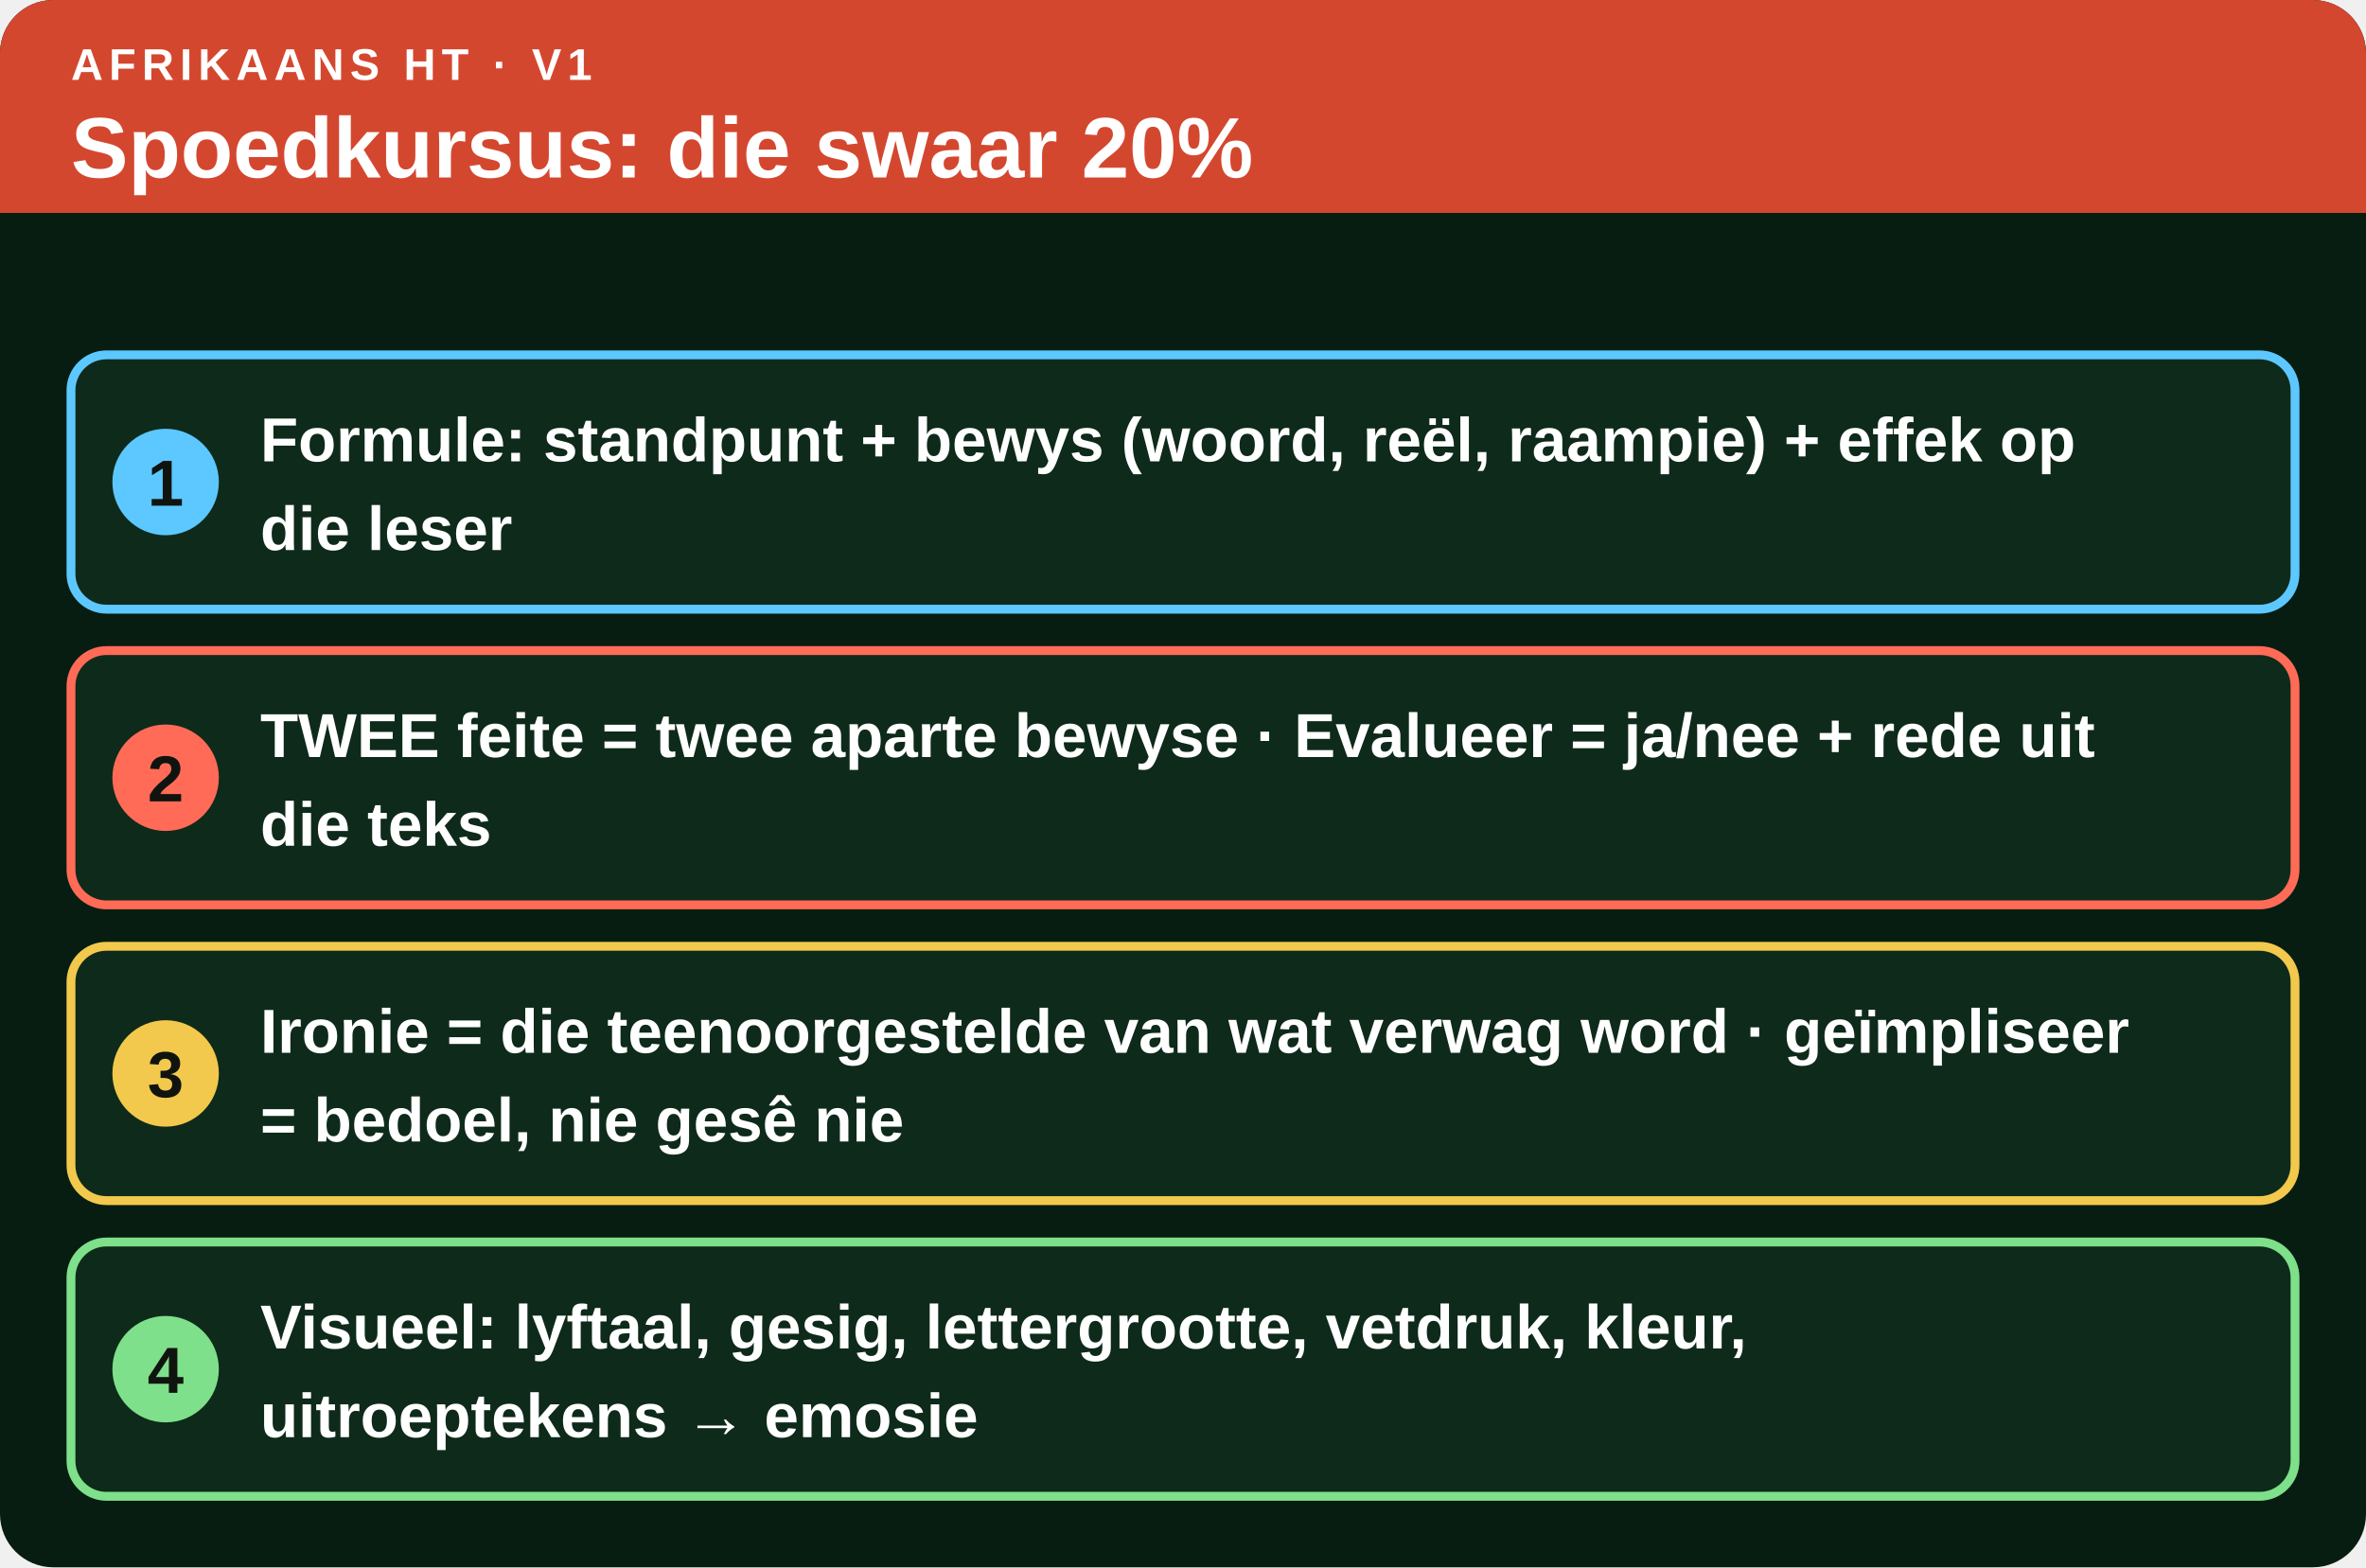
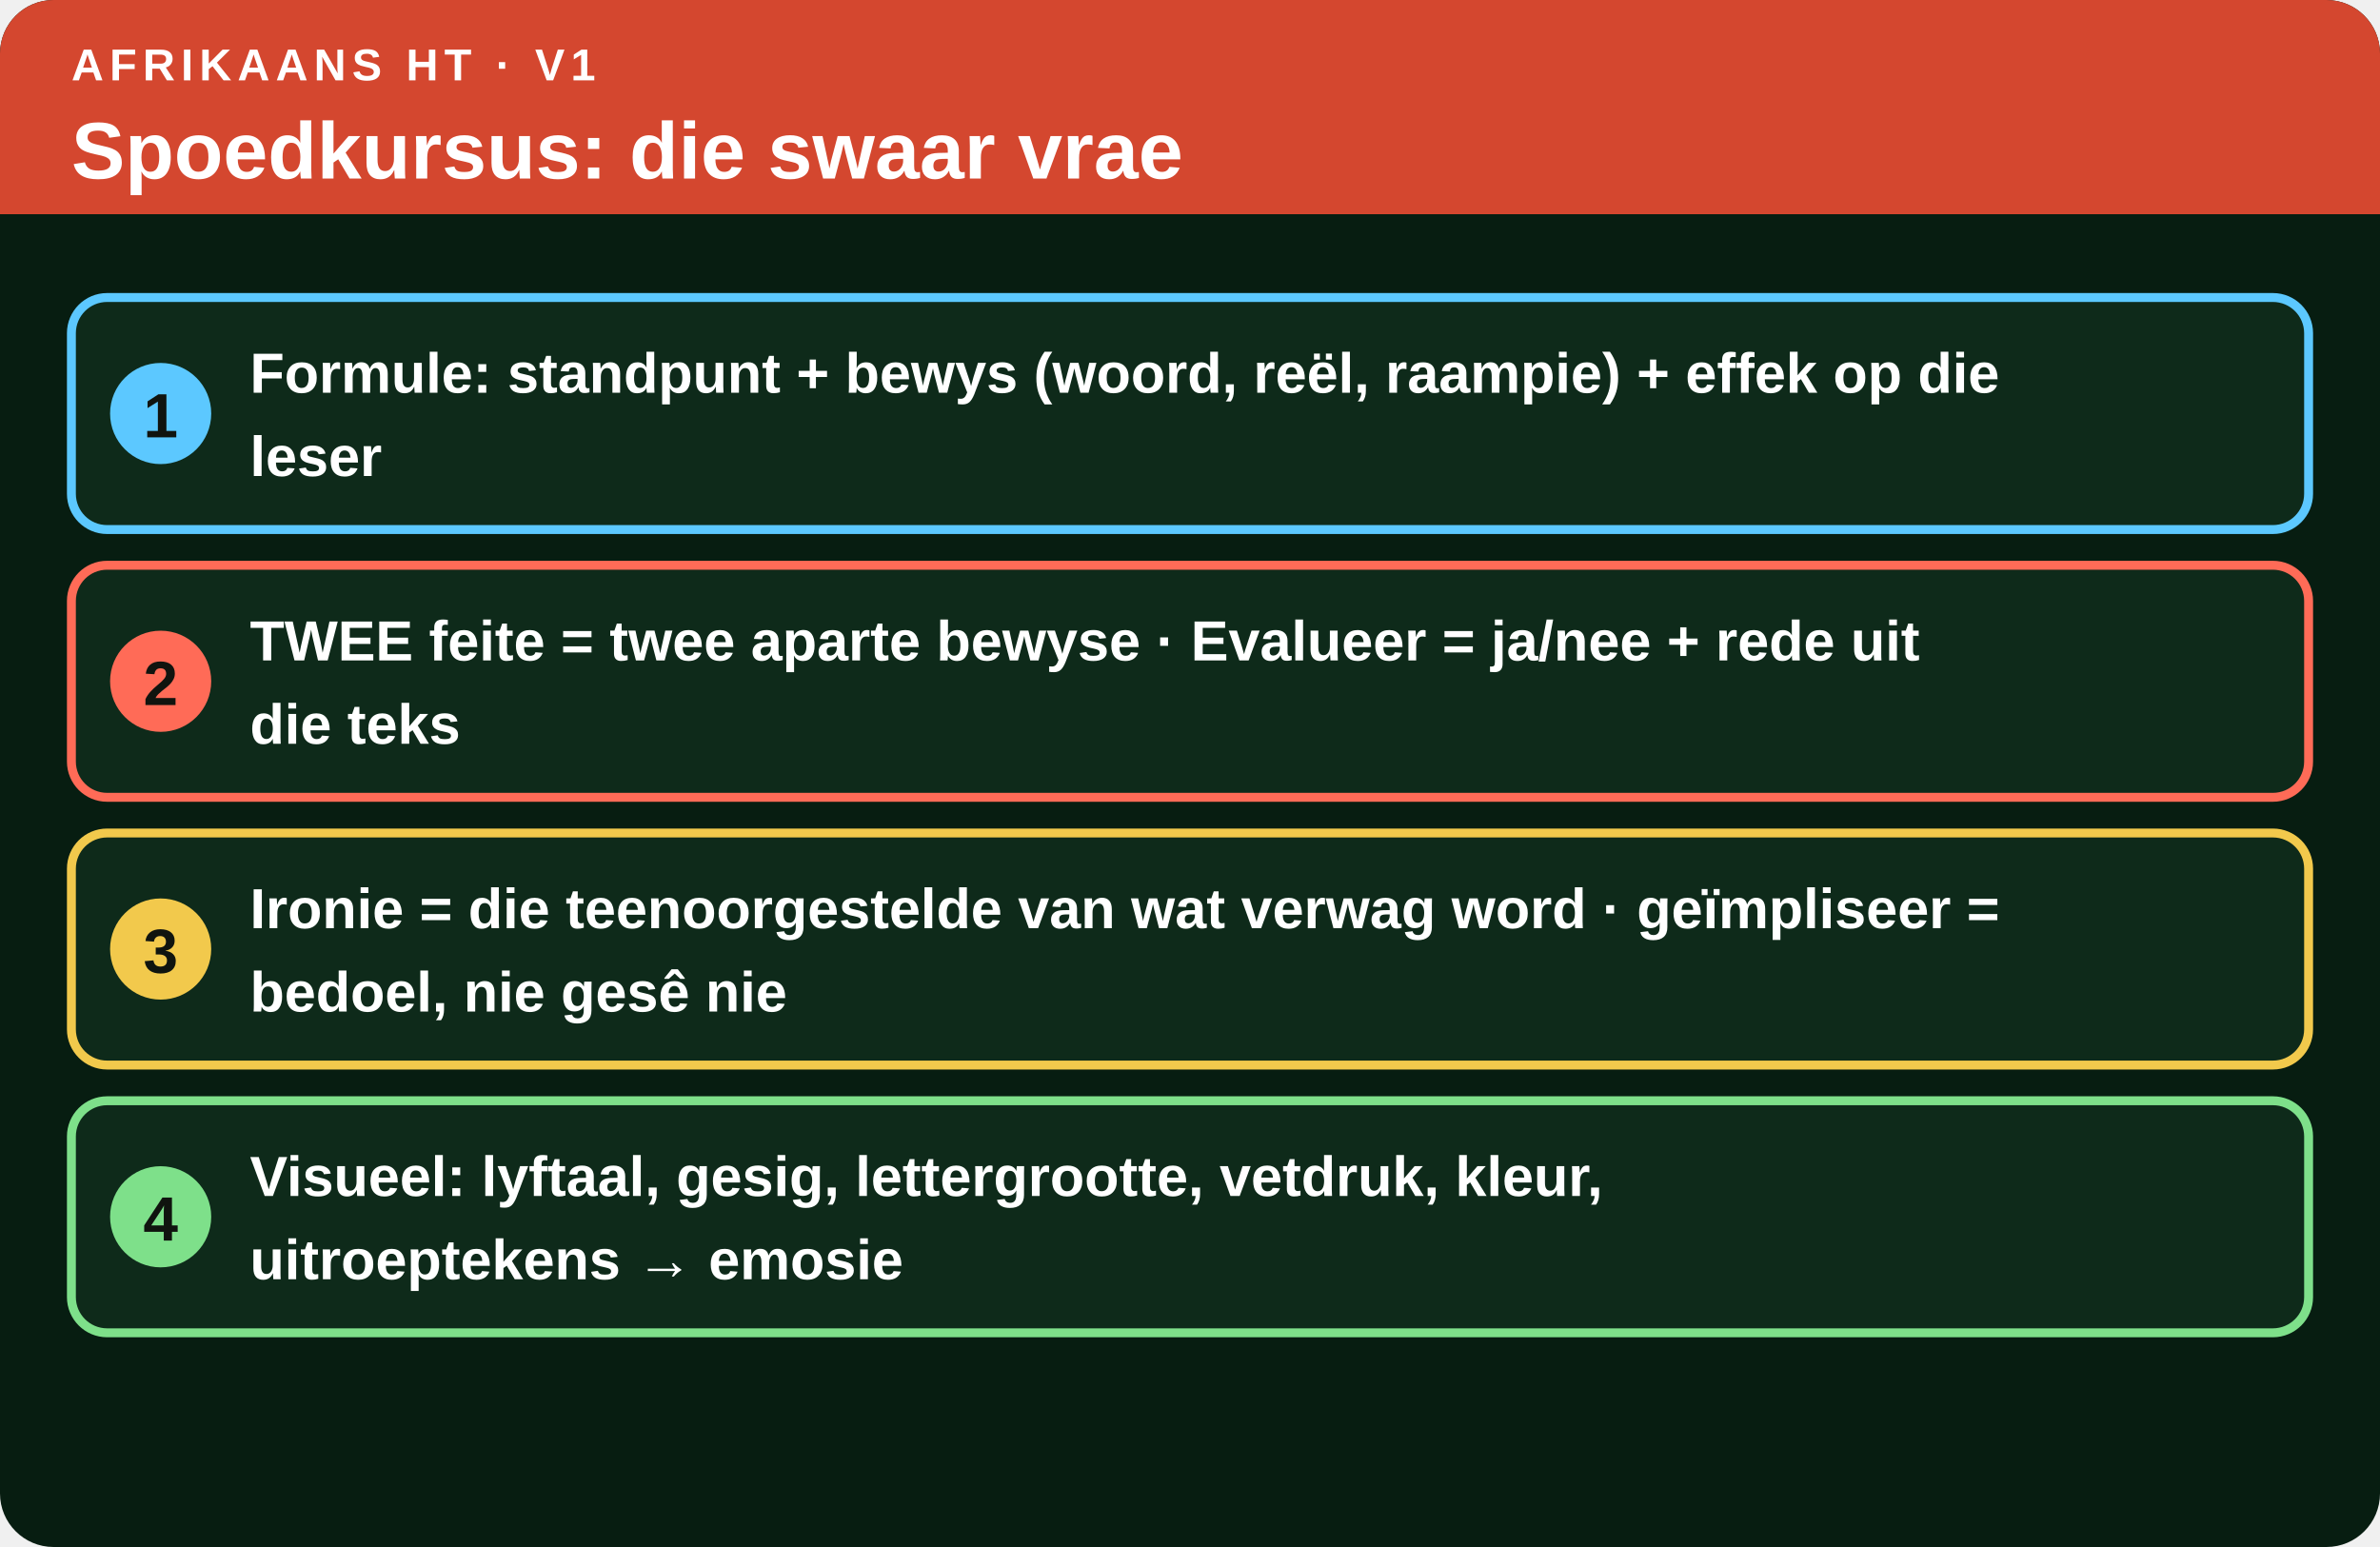
- <svg xmlns="http://www.w3.org/2000/svg" viewBox="0 0 800 530" width="800" height="530" role="img" aria-label="Afrikaans HT · V1: Spoedkursus: die swaar 20%" font-family="Arial, Helvetica, sans-serif">
-   <rect width="800" height="530" rx="18" fill="#071d11" />
+ <svg xmlns="http://www.w3.org/2000/svg" viewBox="0 0 800 520" width="800" height="520" role="img" aria-label="Afrikaans HT · V1: Spoedkursus: die swaar vrae" font-family="Arial, Helvetica, sans-serif">
+   <rect width="800" height="520" rx="18" fill="#071d11" />
  <rect width="800" height="72" rx="18" fill="#d4472f" />
  <rect y="50" width="800" height="22" fill="#d4472f" />
  <text x="24" y="27" font-size="15" fill="#ffffff" font-weight="800" letter-spacing="2">AFRIKAANS HT · V1</text>
-   <text x="24" y="60" font-size="29" fill="#ffffff" font-weight="900">Spoedkursus: die swaar 20%</text>
-   <rect x="24" y="120" width="752" height="86" rx="12" fill="#0e2a1a" stroke="#5cc8ff" stroke-width="3" />
-   <circle cx="56" cy="163.0" r="18" fill="#5cc8ff" />
-   <text x="56" y="171.0" font-size="22" fill="#10140f" font-weight="900" text-anchor="middle">1</text>
-   <text x="88" y="156" font-size="21" fill="#ffffff" font-weight="700">Formule: standpunt + bewys (woord, reël, raampie) + effek op</text>
-   <text x="88" y="186" font-size="21" fill="#ffffff" font-weight="700">die leser</text>
-   <rect x="24" y="220" width="752" height="86" rx="12" fill="#0e2a1a" stroke="#ff6b57" stroke-width="3" />
-   <circle cx="56" cy="263.0" r="18" fill="#ff6b57" />
-   <text x="56" y="271.0" font-size="22" fill="#10140f" font-weight="900" text-anchor="middle">2</text>
-   <text x="88" y="256" font-size="21" fill="#ffffff" font-weight="700">TWEE feite = twee aparte bewyse · Evalueer = ja/nee + rede uit</text>
-   <text x="88" y="286" font-size="21" fill="#ffffff" font-weight="700">die teks</text>
-   <rect x="24" y="320" width="752" height="86" rx="12" fill="#0e2a1a" stroke="#f2c94c" stroke-width="3" />
-   <circle cx="56" cy="363.0" r="18" fill="#f2c94c" />
-   <text x="56" y="371.0" font-size="22" fill="#10140f" font-weight="900" text-anchor="middle">3</text>
-   <text x="88" y="356" font-size="21" fill="#ffffff" font-weight="700">Ironie = die teenoorgestelde van wat verwag word · geïmpliseer</text>
-   <text x="88" y="386" font-size="21" fill="#ffffff" font-weight="700">= bedoel, nie gesê nie</text>
-   <rect x="24" y="420" width="752" height="86" rx="12" fill="#0e2a1a" stroke="#7ee08a" stroke-width="3" />
-   <circle cx="56" cy="463.0" r="18" fill="#7ee08a" />
-   <text x="56" y="471.0" font-size="22" fill="#10140f" font-weight="900" text-anchor="middle">4</text>
-   <text x="88" y="456" font-size="21" fill="#ffffff" font-weight="700">Visueel: lyftaal, gesig, lettergrootte, vetdruk, kleur,</text>
-   <text x="88" y="486" font-size="21" fill="#ffffff" font-weight="700">uitroeptekens → emosie</text>
+   <text x="24" y="60" font-size="27" fill="#ffffff" font-weight="900">Spoedkursus: die swaar vrae</text>
+   <rect x="24" y="100" width="752" height="78" rx="12" fill="#0e2a1a" stroke="#5cc8ff" stroke-width="3" />
+   <circle cx="54" cy="139.0" r="17" fill="#5cc8ff" />
+   <text x="54" y="147.0" font-size="21" fill="#10140f" font-weight="900" text-anchor="middle">1</text>
+   <text x="84" y="132" font-size="19" fill="#ffffff" font-weight="700">Formule: standpunt + bewys (woord, reël, raampie) + effek op die</text>
+   <text x="84" y="160" font-size="19" fill="#ffffff" font-weight="700">leser</text>
+   <rect x="24" y="190" width="752" height="78" rx="12" fill="#0e2a1a" stroke="#ff6b57" stroke-width="3" />
+   <circle cx="54" cy="229.0" r="17" fill="#ff6b57" />
+   <text x="54" y="237.0" font-size="21" fill="#10140f" font-weight="900" text-anchor="middle">2</text>
+   <text x="84" y="222" font-size="19" fill="#ffffff" font-weight="700">TWEE feite = twee aparte bewyse · Evalueer = ja/nee + rede uit</text>
+   <text x="84" y="250" font-size="19" fill="#ffffff" font-weight="700">die teks</text>
+   <rect x="24" y="280" width="752" height="78" rx="12" fill="#0e2a1a" stroke="#f2c94c" stroke-width="3" />
+   <circle cx="54" cy="319.0" r="17" fill="#f2c94c" />
+   <text x="54" y="327.0" font-size="21" fill="#10140f" font-weight="900" text-anchor="middle">3</text>
+   <text x="84" y="312" font-size="19" fill="#ffffff" font-weight="700">Ironie = die teenoorgestelde van wat verwag word · geïmpliseer =</text>
+   <text x="84" y="340" font-size="19" fill="#ffffff" font-weight="700">bedoel, nie gesê nie</text>
+   <rect x="24" y="370" width="752" height="78" rx="12" fill="#0e2a1a" stroke="#7ee08a" stroke-width="3" />
+   <circle cx="54" cy="409.0" r="17" fill="#7ee08a" />
+   <text x="54" y="417.0" font-size="21" fill="#10140f" font-weight="900" text-anchor="middle">4</text>
+   <text x="84" y="402" font-size="19" fill="#ffffff" font-weight="700">Visueel: lyftaal, gesig, lettergrootte, vetdruk, kleur,</text>
+   <text x="84" y="430" font-size="19" fill="#ffffff" font-weight="700">uitroeptekens → emosie</text>
</svg>
